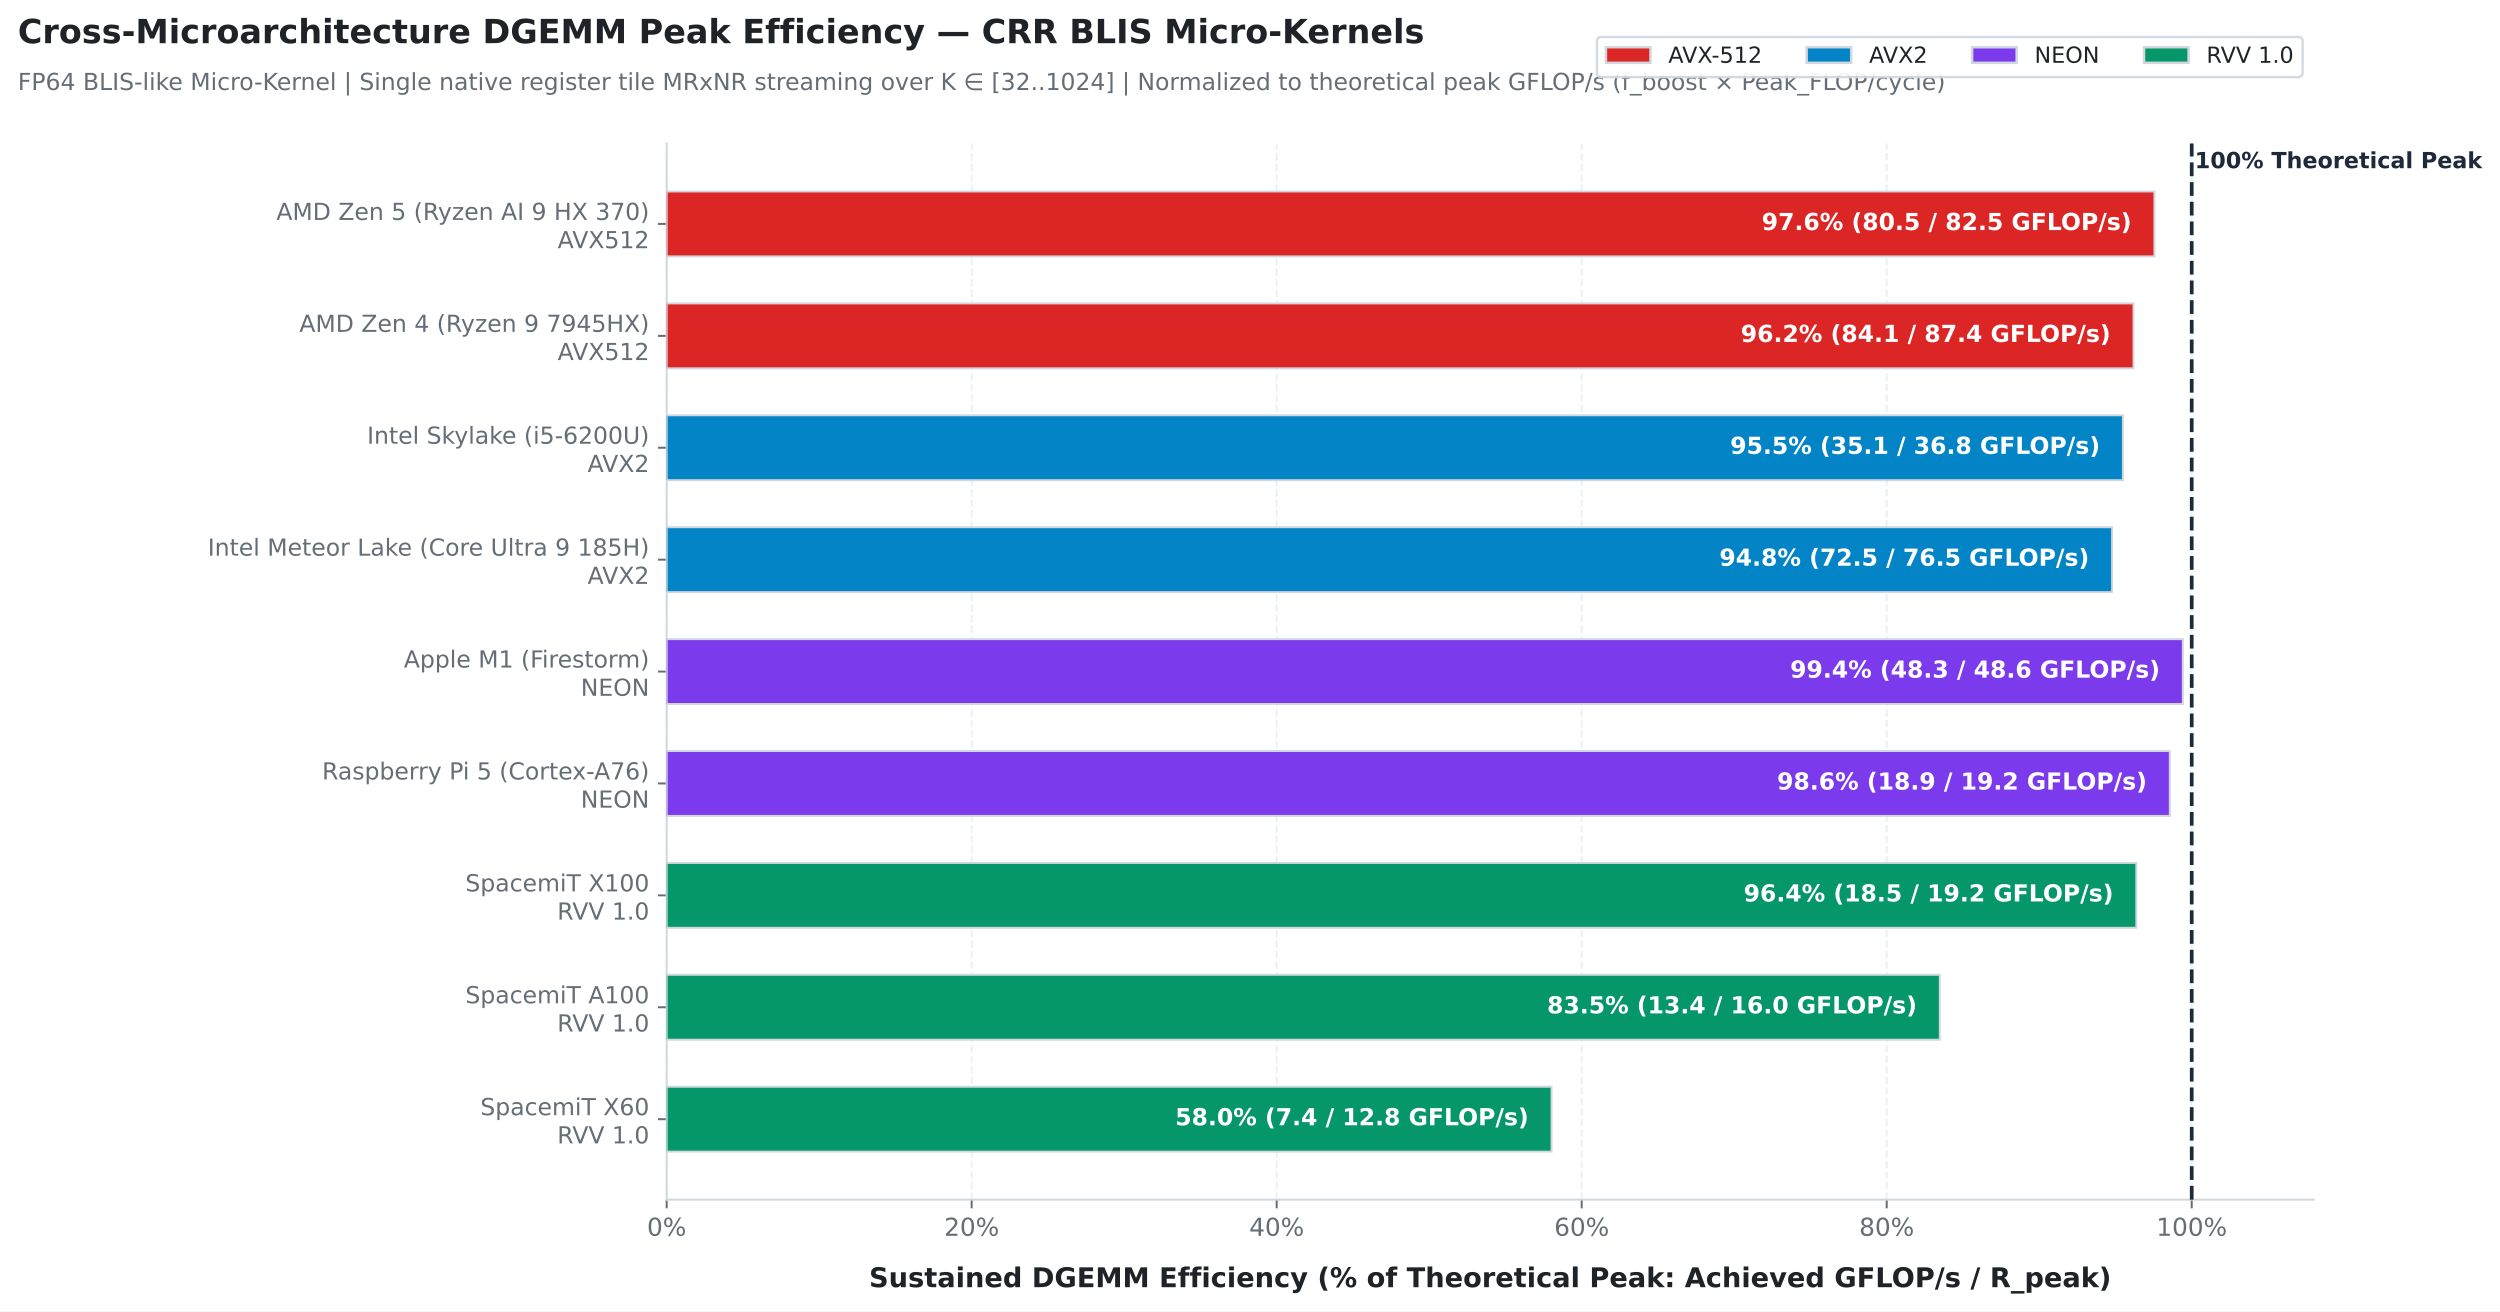
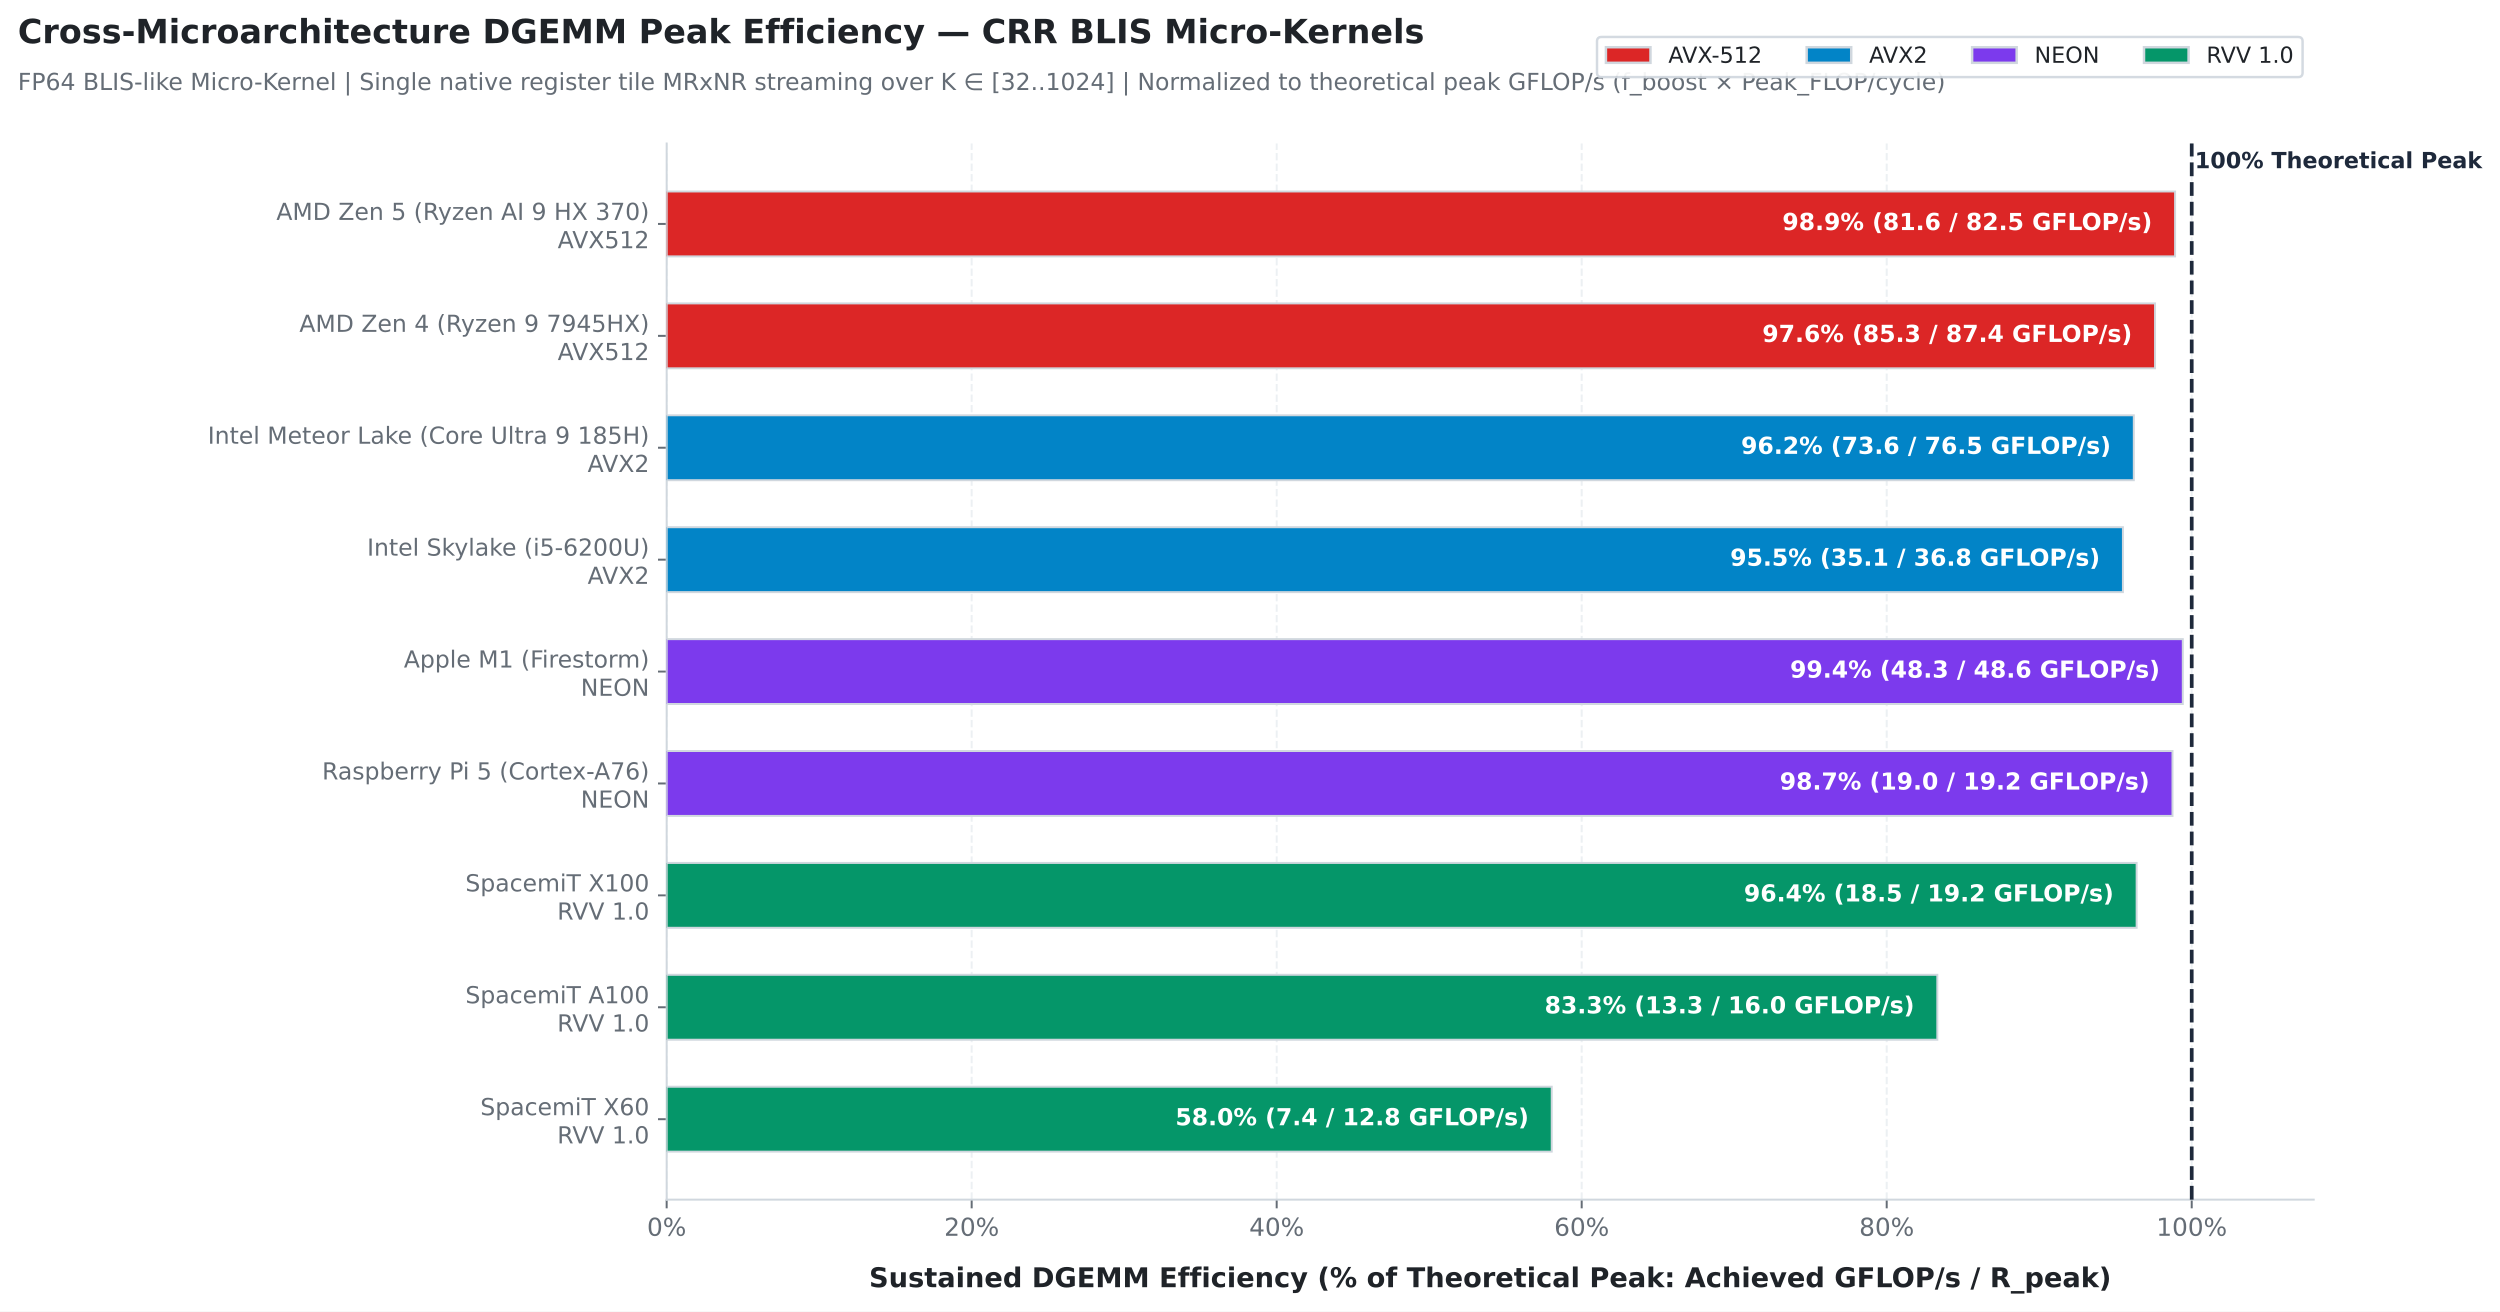
<svg xmlns="http://www.w3.org/2000/svg" xmlns:xlink="http://www.w3.org/1999/xlink" width="1009.801pt" height="529.759pt" viewBox="0 0 1009.801 529.759" version="1.1">
  <defs>
    <style type="text/css">*{stroke-linejoin: round; stroke-linecap: butt}</style>
  </defs>
  <g id="figure_1">
    <g id="patch_1">
      <path d="M 0 529.759  L 1009.801 529.759  L 1009.801 0  L 0 0  z " style="fill: #ffffff" />
    </g>
    <g id="axes_1">
      <g id="patch_2">
        <path d="M 269.28 484.558  L 934.56 484.558  L 934.56 57.958  L 269.28 57.958  z " style="fill: #ffffff" />
      </g>
      <g id="matplotlib.axis_1">
        <g id="xtick_1">
          <g id="line2d_1">
-             <path d="M 269.28 484.558  L 269.28 57.958  " clip-path="url(#pa9dc2aca7f)" style="fill: none; stroke-dasharray: 2.96,1.28; stroke-dashoffset: 0; stroke: #eaeef2; stroke-opacity: 0.9; stroke-width: 0.8" />
+             <path d="M 269.28 484.558  L 269.28 57.958  " clip-path="url(#p6b7e311e34)" style="fill: none; stroke-dasharray: 2.96,1.28; stroke-dashoffset: 0; stroke: #eaeef2; stroke-opacity: 0.9; stroke-width: 0.8" />
          </g>
          <g id="line2d_2">
            <defs>
-               <path id="m33e8a1d525" d="M 0 0  L 0 3.5  " style="stroke: #656d76; stroke-width: 0.8" />
+               <path id="mde49c084e6" d="M 0 0  L 0 3.5  " style="stroke: #656d76; stroke-width: 0.8" />
            </defs>
            <g>
-               <use xlink:href="#m33e8a1d525" x="269.28" y="484.558" style="fill: #656d76; stroke: #656d76; stroke-width: 0.8" />
+               <use xlink:href="#mde49c084e6" x="269.28" y="484.558" style="fill: #656d76; stroke: #656d76; stroke-width: 0.8" />
            </g>
          </g>
          <g id="text_1">
            <text style="font-size: 10px; font-family: 'DejaVu Sans', 'Liberation Sans', 'Helvetica', 'Arial', sans-serif; text-anchor: middle; fill: #656d76" x="269.28" y="499.156" transform="rotate(-0 269.28 499.1555)">0%</text>
          </g>
        </g>
        <g id="xtick_2">
          <g id="line2d_3">
-             <path d="M 392.48 484.558  L 392.48 57.958  " clip-path="url(#pa9dc2aca7f)" style="fill: none; stroke-dasharray: 2.96,1.28; stroke-dashoffset: 0; stroke: #eaeef2; stroke-opacity: 0.9; stroke-width: 0.8" />
+             <path d="M 392.48 484.558  L 392.48 57.958  " clip-path="url(#p6b7e311e34)" style="fill: none; stroke-dasharray: 2.96,1.28; stroke-dashoffset: 0; stroke: #eaeef2; stroke-opacity: 0.9; stroke-width: 0.8" />
          </g>
          <g id="line2d_4">
            <g>
-               <use xlink:href="#m33e8a1d525" x="392.48" y="484.558" style="fill: #656d76; stroke: #656d76; stroke-width: 0.8" />
+               <use xlink:href="#mde49c084e6" x="392.48" y="484.558" style="fill: #656d76; stroke: #656d76; stroke-width: 0.8" />
            </g>
          </g>
          <g id="text_2">
            <text style="font-size: 10px; font-family: 'DejaVu Sans', 'Liberation Sans', 'Helvetica', 'Arial', sans-serif; text-anchor: middle; fill: #656d76" x="392.48" y="499.156" transform="rotate(-0 392.48 499.1555)">20%</text>
          </g>
        </g>
        <g id="xtick_3">
          <g id="line2d_5">
-             <path d="M 515.68 484.558  L 515.68 57.958  " clip-path="url(#pa9dc2aca7f)" style="fill: none; stroke-dasharray: 2.96,1.28; stroke-dashoffset: 0; stroke: #eaeef2; stroke-opacity: 0.9; stroke-width: 0.8" />
+             <path d="M 515.68 484.558  L 515.68 57.958  " clip-path="url(#p6b7e311e34)" style="fill: none; stroke-dasharray: 2.96,1.28; stroke-dashoffset: 0; stroke: #eaeef2; stroke-opacity: 0.9; stroke-width: 0.8" />
          </g>
          <g id="line2d_6">
            <g>
-               <use xlink:href="#m33e8a1d525" x="515.68" y="484.558" style="fill: #656d76; stroke: #656d76; stroke-width: 0.8" />
+               <use xlink:href="#mde49c084e6" x="515.68" y="484.558" style="fill: #656d76; stroke: #656d76; stroke-width: 0.8" />
            </g>
          </g>
          <g id="text_3">
            <text style="font-size: 10px; font-family: 'DejaVu Sans', 'Liberation Sans', 'Helvetica', 'Arial', sans-serif; text-anchor: middle; fill: #656d76" x="515.68" y="499.156" transform="rotate(-0 515.68 499.1555)">40%</text>
          </g>
        </g>
        <g id="xtick_4">
          <g id="line2d_7">
-             <path d="M 638.88 484.558  L 638.88 57.958  " clip-path="url(#pa9dc2aca7f)" style="fill: none; stroke-dasharray: 2.96,1.28; stroke-dashoffset: 0; stroke: #eaeef2; stroke-opacity: 0.9; stroke-width: 0.8" />
+             <path d="M 638.88 484.558  L 638.88 57.958  " clip-path="url(#p6b7e311e34)" style="fill: none; stroke-dasharray: 2.96,1.28; stroke-dashoffset: 0; stroke: #eaeef2; stroke-opacity: 0.9; stroke-width: 0.8" />
          </g>
          <g id="line2d_8">
            <g>
-               <use xlink:href="#m33e8a1d525" x="638.88" y="484.558" style="fill: #656d76; stroke: #656d76; stroke-width: 0.8" />
+               <use xlink:href="#mde49c084e6" x="638.88" y="484.558" style="fill: #656d76; stroke: #656d76; stroke-width: 0.8" />
            </g>
          </g>
          <g id="text_4">
            <text style="font-size: 10px; font-family: 'DejaVu Sans', 'Liberation Sans', 'Helvetica', 'Arial', sans-serif; text-anchor: middle; fill: #656d76" x="638.88" y="499.156" transform="rotate(-0 638.88 499.1555)">60%</text>
          </g>
        </g>
        <g id="xtick_5">
          <g id="line2d_9">
-             <path d="M 762.08 484.558  L 762.08 57.958  " clip-path="url(#pa9dc2aca7f)" style="fill: none; stroke-dasharray: 2.96,1.28; stroke-dashoffset: 0; stroke: #eaeef2; stroke-opacity: 0.9; stroke-width: 0.8" />
+             <path d="M 762.08 484.558  L 762.08 57.958  " clip-path="url(#p6b7e311e34)" style="fill: none; stroke-dasharray: 2.96,1.28; stroke-dashoffset: 0; stroke: #eaeef2; stroke-opacity: 0.9; stroke-width: 0.8" />
          </g>
          <g id="line2d_10">
            <g>
-               <use xlink:href="#m33e8a1d525" x="762.08" y="484.558" style="fill: #656d76; stroke: #656d76; stroke-width: 0.8" />
+               <use xlink:href="#mde49c084e6" x="762.08" y="484.558" style="fill: #656d76; stroke: #656d76; stroke-width: 0.8" />
            </g>
          </g>
          <g id="text_5">
            <text style="font-size: 10px; font-family: 'DejaVu Sans', 'Liberation Sans', 'Helvetica', 'Arial', sans-serif; text-anchor: middle; fill: #656d76" x="762.08" y="499.156" transform="rotate(-0 762.08 499.1555)">80%</text>
          </g>
        </g>
        <g id="xtick_6">
          <g id="line2d_11">
-             <path d="M 885.28 484.558  L 885.28 57.958  " clip-path="url(#pa9dc2aca7f)" style="fill: none; stroke-dasharray: 2.96,1.28; stroke-dashoffset: 0; stroke: #eaeef2; stroke-opacity: 0.9; stroke-width: 0.8" />
+             <path d="M 885.28 484.558  L 885.28 57.958  " clip-path="url(#p6b7e311e34)" style="fill: none; stroke-dasharray: 2.96,1.28; stroke-dashoffset: 0; stroke: #eaeef2; stroke-opacity: 0.9; stroke-width: 0.8" />
          </g>
          <g id="line2d_12">
            <g>
-               <use xlink:href="#m33e8a1d525" x="885.28" y="484.558" style="fill: #656d76; stroke: #656d76; stroke-width: 0.8" />
+               <use xlink:href="#mde49c084e6" x="885.28" y="484.558" style="fill: #656d76; stroke: #656d76; stroke-width: 0.8" />
            </g>
          </g>
          <g id="text_6">
            <text style="font-size: 10px; font-family: 'DejaVu Sans', 'Liberation Sans', 'Helvetica', 'Arial', sans-serif; text-anchor: middle; fill: #656d76" x="885.28" y="499.156" transform="rotate(-0 885.28 499.1555)">100%</text>
          </g>
        </g>
        <g id="text_7">
          <text style="font-weight: 700; font-size: 11px; font-family: 'DejaVu Sans', 'Liberation Sans', 'Helvetica', 'Arial', sans-serif; text-anchor: middle; fill: #1f2328" x="601.92" y="519.916" transform="rotate(-0 601.92 519.9162)">Sustained DGEMM Efficiency (% of Theoretical Peak: Achieved GFLOP/s / R_peak)</text>
        </g>
      </g>
      <g id="matplotlib.axis_2">
        <g id="ytick_1">
          <g id="line2d_13">
            <defs>
-               <path id="m494e7bf793" d="M 0 0  L -3.5 0  " style="stroke: #656d76; stroke-width: 0.8" />
+               <path id="mfe1404ffb5" d="M 0 0  L -3.5 0  " style="stroke: #656d76; stroke-width: 0.8" />
            </defs>
            <g>
-               <use xlink:href="#m494e7bf793" x="269.28" y="452.059" style="fill: #656d76; stroke: #656d76; stroke-width: 0.8" />
+               <use xlink:href="#mfe1404ffb5" x="269.28" y="452.059" style="fill: #656d76; stroke: #656d76; stroke-width: 0.8" />
            </g>
          </g>
          <g id="text_8">
            <text style="font-size: 9.5px; font-family: 'DejaVu Sans', 'Liberation Sans', 'Helvetica', 'Arial', sans-serif; fill: #656d76" transform="translate(194.0166 450.4427)">SpacemiT X60</text>
            <text style="font-size: 9.5px; font-family: 'DejaVu Sans', 'Liberation Sans', 'Helvetica', 'Arial', sans-serif; fill: #656d76" transform="translate(225.0741 461.8446)">RVV 1.0</text>
          </g>
        </g>
        <g id="ytick_2">
          <g id="line2d_14">
            <g>
-               <use xlink:href="#m494e7bf793" x="269.28" y="406.859" style="fill: #656d76; stroke: #656d76; stroke-width: 0.8" />
+               <use xlink:href="#mfe1404ffb5" x="269.28" y="406.859" style="fill: #656d76; stroke: #656d76; stroke-width: 0.8" />
            </g>
          </g>
          <g id="text_9">
            <text style="font-size: 9.5px; font-family: 'DejaVu Sans', 'Liberation Sans', 'Helvetica', 'Arial', sans-serif; fill: #656d76" transform="translate(187.9811 405.2424)">SpacemiT A100</text>
            <text style="font-size: 9.5px; font-family: 'DejaVu Sans', 'Liberation Sans', 'Helvetica', 'Arial', sans-serif; fill: #656d76" transform="translate(225.0741 416.6443)">RVV 1.0</text>
          </g>
        </g>
        <g id="ytick_3">
          <g id="line2d_15">
            <g>
-               <use xlink:href="#m494e7bf793" x="269.28" y="361.658" style="fill: #656d76; stroke: #656d76; stroke-width: 0.8" />
+               <use xlink:href="#mfe1404ffb5" x="269.28" y="361.658" style="fill: #656d76; stroke: #656d76; stroke-width: 0.8" />
            </g>
          </g>
          <g id="text_10">
            <text style="font-size: 9.5px; font-family: 'DejaVu Sans', 'Liberation Sans', 'Helvetica', 'Arial', sans-serif; fill: #656d76" transform="translate(187.9722 360.0422)">SpacemiT X100</text>
            <text style="font-size: 9.5px; font-family: 'DejaVu Sans', 'Liberation Sans', 'Helvetica', 'Arial', sans-serif; fill: #656d76" transform="translate(225.0741 371.444)">RVV 1.0</text>
          </g>
        </g>
        <g id="ytick_4">
          <g id="line2d_16">
            <g>
-               <use xlink:href="#m494e7bf793" x="269.28" y="316.458" style="fill: #656d76; stroke: #656d76; stroke-width: 0.8" />
+               <use xlink:href="#mfe1404ffb5" x="269.28" y="316.458" style="fill: #656d76; stroke: #656d76; stroke-width: 0.8" />
            </g>
          </g>
          <g id="text_11">
            <text style="font-size: 9.5px; font-family: 'DejaVu Sans', 'Liberation Sans', 'Helvetica', 'Arial', sans-serif; fill: #656d76" transform="translate(130.086 314.8419)">Raspberry Pi 5 (Cortex-A76)</text>
            <text style="font-size: 9.5px; font-family: 'DejaVu Sans', 'Liberation Sans', 'Helvetica', 'Arial', sans-serif; fill: #656d76" transform="translate(234.5845 326.2438)">NEON</text>
          </g>
        </g>
        <g id="ytick_5">
          <g id="line2d_17">
            <g>
-               <use xlink:href="#m494e7bf793" x="269.28" y="271.258" style="fill: #656d76; stroke: #656d76; stroke-width: 0.8" />
+               <use xlink:href="#mfe1404ffb5" x="269.28" y="271.258" style="fill: #656d76; stroke: #656d76; stroke-width: 0.8" />
            </g>
          </g>
          <g id="text_12">
            <text style="font-size: 9.5px; font-family: 'DejaVu Sans', 'Liberation Sans', 'Helvetica', 'Arial', sans-serif; fill: #656d76" transform="translate(163.1104 269.6417)">Apple M1 (Firestorm)</text>
            <text style="font-size: 9.5px; font-family: 'DejaVu Sans', 'Liberation Sans', 'Helvetica', 'Arial', sans-serif; fill: #656d76" transform="translate(234.5845 281.0435)">NEON</text>
          </g>
        </g>
        <g id="ytick_6">
          <g id="line2d_18">
            <g>
-               <use xlink:href="#m494e7bf793" x="269.28" y="226.058" style="fill: #656d76; stroke: #656d76; stroke-width: 0.8" />
+               <use xlink:href="#mfe1404ffb5" x="269.28" y="226.058" style="fill: #656d76; stroke: #656d76; stroke-width: 0.8" />
            </g>
          </g>
          <g id="text_13">
-             <text style="font-size: 9.5px; font-family: 'DejaVu Sans', 'Liberation Sans', 'Helvetica', 'Arial', sans-serif; fill: #656d76" transform="translate(83.91305 224.4414)">Intel Meteor Lake (Core Ultra 9 185H)</text>
+             <text style="font-size: 9.5px; font-family: 'DejaVu Sans', 'Liberation Sans', 'Helvetica', 'Arial', sans-serif; fill: #656d76" transform="translate(148.2696 224.4414)">Intel Skylake (i5-6200U)</text>
            <text style="font-size: 9.5px; font-family: 'DejaVu Sans', 'Liberation Sans', 'Helvetica', 'Arial', sans-serif; fill: #656d76" transform="translate(237.338 235.8433)">AVX2</text>
          </g>
        </g>
        <g id="ytick_7">
          <g id="line2d_19">
            <g>
-               <use xlink:href="#m494e7bf793" x="269.28" y="180.857" style="fill: #656d76; stroke: #656d76; stroke-width: 0.8" />
+               <use xlink:href="#mfe1404ffb5" x="269.28" y="180.857" style="fill: #656d76; stroke: #656d76; stroke-width: 0.8" />
            </g>
          </g>
          <g id="text_14">
-             <text style="font-size: 9.5px; font-family: 'DejaVu Sans', 'Liberation Sans', 'Helvetica', 'Arial', sans-serif; fill: #656d76" transform="translate(148.2696 179.2412)">Intel Skylake (i5-6200U)</text>
+             <text style="font-size: 9.5px; font-family: 'DejaVu Sans', 'Liberation Sans', 'Helvetica', 'Arial', sans-serif; fill: #656d76" transform="translate(83.91305 179.2412)">Intel Meteor Lake (Core Ultra 9 185H)</text>
            <text style="font-size: 9.5px; font-family: 'DejaVu Sans', 'Liberation Sans', 'Helvetica', 'Arial', sans-serif; fill: #656d76" transform="translate(237.338 190.643)">AVX2</text>
          </g>
        </g>
        <g id="ytick_8">
          <g id="line2d_20">
            <g>
-               <use xlink:href="#m494e7bf793" x="269.28" y="135.657" style="fill: #656d76; stroke: #656d76; stroke-width: 0.8" />
+               <use xlink:href="#mfe1404ffb5" x="269.28" y="135.657" style="fill: #656d76; stroke: #656d76; stroke-width: 0.8" />
            </g>
          </g>
          <g id="text_15">
            <text style="font-size: 9.5px; font-family: 'DejaVu Sans', 'Liberation Sans', 'Helvetica', 'Arial', sans-serif; fill: #656d76" transform="translate(120.9126 134.0406)">AMD Zen 4 (Ryzen 9 7945HX)</text>
            <text style="font-size: 9.5px; font-family: 'DejaVu Sans', 'Liberation Sans', 'Helvetica', 'Arial', sans-serif; fill: #656d76" transform="translate(225.2493 145.4424)">AVX512</text>
          </g>
        </g>
        <g id="ytick_9">
          <g id="line2d_21">
            <g>
-               <use xlink:href="#m494e7bf793" x="269.28" y="90.457" style="fill: #656d76; stroke: #656d76; stroke-width: 0.8" />
+               <use xlink:href="#mfe1404ffb5" x="269.28" y="90.457" style="fill: #656d76; stroke: #656d76; stroke-width: 0.8" />
            </g>
          </g>
          <g id="text_16">
            <text style="font-size: 9.5px; font-family: 'DejaVu Sans', 'Liberation Sans', 'Helvetica', 'Arial', sans-serif; fill: #656d76" transform="translate(111.6174 88.8403)">AMD Zen 5 (Ryzen AI 9 HX 370)</text>
            <text style="font-size: 9.5px; font-family: 'DejaVu Sans', 'Liberation Sans', 'Helvetica', 'Arial', sans-serif; fill: #656d76" transform="translate(225.2493 100.2422)">AVX512</text>
          </g>
        </g>
      </g>
      <g id="patch_3">
        <path d="M 269.28 484.558  L 269.28 57.958  " style="fill: none; stroke: #d0d7de; stroke-width: 0.8; stroke-linejoin: miter; stroke-linecap: square" />
      </g>
      <g id="patch_4">
        <path d="M 269.28 484.558  L 934.56 484.558  " style="fill: none; stroke: #d0d7de; stroke-width: 0.8; stroke-linejoin: miter; stroke-linecap: square" />
      </g>
      <g id="patch_5">
-         <path d="M 269.28 465.167  L 626.709 465.167  L 626.709 438.951  L 269.28 438.951  z " clip-path="url(#pa9dc2aca7f)" style="fill: #059669; stroke: #d0d7de; stroke-width: 0.8; stroke-linejoin: miter" />
+         <path d="M 269.28 465.167  L 626.777 465.167  L 626.777 438.951  L 269.28 438.951  z " clip-path="url(#p6b7e311e34)" style="fill: #059669; stroke: #d0d7de; stroke-width: 0.8; stroke-linejoin: miter" />
      </g>
      <g id="patch_6">
-         <path d="M 269.28 419.967  L 783.528 419.967  L 783.528 393.751  L 269.28 393.751  z " clip-path="url(#pa9dc2aca7f)" style="fill: #059669; stroke: #d0d7de; stroke-width: 0.8; stroke-linejoin: miter" />
+         <path d="M 269.28 419.967  L 782.524 419.967  L 782.524 393.751  L 269.28 393.751  z " clip-path="url(#p6b7e311e34)" style="fill: #059669; stroke: #d0d7de; stroke-width: 0.8; stroke-linejoin: miter" />
      </g>
      <g id="patch_7">
-         <path d="M 269.28 374.766  L 862.915 374.766  L 862.915 348.55  L 269.28 348.55  z " clip-path="url(#pa9dc2aca7f)" style="fill: #059669; stroke: #d0d7de; stroke-width: 0.8; stroke-linejoin: miter" />
+         <path d="M 269.28 374.766  L 863.033 374.766  L 863.033 348.55  L 269.28 348.55  z " clip-path="url(#p6b7e311e34)" style="fill: #059669; stroke: #d0d7de; stroke-width: 0.8; stroke-linejoin: miter" />
      </g>
      <g id="patch_8">
-         <path d="M 269.28 329.566  L 876.435 329.566  L 876.435 303.35  L 269.28 303.35  z " clip-path="url(#pa9dc2aca7f)" style="fill: #7c3aed; stroke: #d0d7de; stroke-width: 0.8; stroke-linejoin: miter" />
+         <path d="M 269.28 329.566  L 877.513 329.566  L 877.513 303.35  L 269.28 303.35  z " clip-path="url(#p6b7e311e34)" style="fill: #7c3aed; stroke: #d0d7de; stroke-width: 0.8; stroke-linejoin: miter" />
      </g>
      <g id="patch_9">
-         <path d="M 269.28 284.366  L 881.7 284.366  L 881.7 258.15  L 269.28 258.15  z " clip-path="url(#pa9dc2aca7f)" style="fill: #7c3aed; stroke: #d0d7de; stroke-width: 0.8; stroke-linejoin: miter" />
+         <path d="M 269.28 284.366  L 881.677 284.366  L 881.677 258.15  L 269.28 258.15  z " clip-path="url(#p6b7e311e34)" style="fill: #7c3aed; stroke: #d0d7de; stroke-width: 0.8; stroke-linejoin: miter" />
      </g>
      <g id="patch_10">
-         <path d="M 269.28 239.166  L 853.117 239.166  L 853.117 212.95  L 269.28 212.95  z " clip-path="url(#pa9dc2aca7f)" style="fill: #0284c7; stroke: #d0d7de; stroke-width: 0.8; stroke-linejoin: miter" />
+         <path d="M 269.28 239.166  L 857.493 239.166  L 857.493 212.95  L 269.28 212.95  z " clip-path="url(#p6b7e311e34)" style="fill: #0284c7; stroke: #d0d7de; stroke-width: 0.8; stroke-linejoin: miter" />
      </g>
      <g id="patch_11">
-         <path d="M 269.28 193.965  L 857.493 193.965  L 857.493 167.749  L 269.28 167.749  z " clip-path="url(#pa9dc2aca7f)" style="fill: #0284c7; stroke: #d0d7de; stroke-width: 0.8; stroke-linejoin: miter" />
+         <path d="M 269.28 193.965  L 861.892 193.965  L 861.892 167.749  L 269.28 167.749  z " clip-path="url(#p6b7e311e34)" style="fill: #0284c7; stroke: #d0d7de; stroke-width: 0.8; stroke-linejoin: miter" />
      </g>
      <g id="patch_12">
-         <path d="M 269.28 148.765  L 861.767 148.765  L 861.767 122.549  L 269.28 122.549  z " clip-path="url(#pa9dc2aca7f)" style="fill: #dc2626; stroke: #d0d7de; stroke-width: 0.8; stroke-linejoin: miter" />
+         <path d="M 269.28 148.765  L 870.461 148.765  L 870.461 122.549  L 269.28 122.549  z " clip-path="url(#p6b7e311e34)" style="fill: #dc2626; stroke: #d0d7de; stroke-width: 0.8; stroke-linejoin: miter" />
      </g>
      <g id="patch_13">
-         <path d="M 269.28 103.565  L 870.217 103.565  L 870.217 77.349  L 269.28 77.349  z " clip-path="url(#pa9dc2aca7f)" style="fill: #dc2626; stroke: #d0d7de; stroke-width: 0.8; stroke-linejoin: miter" />
+         <path d="M 269.28 103.565  L 878.562 103.565  L 878.562 77.349  L 269.28 77.349  z " clip-path="url(#p6b7e311e34)" style="fill: #dc2626; stroke: #d0d7de; stroke-width: 0.8; stroke-linejoin: miter" />
      </g>
      <g id="line2d_22">
-         <path d="M 885.28 484.558  L 885.28 57.958  " clip-path="url(#pa9dc2aca7f)" style="fill: none; stroke-dasharray: 5.55,2.4; stroke-dashoffset: 0; stroke: #1e293b; stroke-width: 1.5" />
+         <path d="M 885.28 484.558  L 885.28 57.958  " clip-path="url(#p6b7e311e34)" style="fill: none; stroke-dasharray: 5.55,2.4; stroke-dashoffset: 0; stroke: #1e293b; stroke-width: 1.5" />
      </g>
      <g id="text_17">
        <text style="font-weight: 700; font-size: 9px; font-family: 'DejaVu Sans', 'Liberation Sans', 'Helvetica', 'Arial', sans-serif; text-anchor: start; fill: #1e293b" x="886.512" y="67.935" transform="rotate(-0 886.512 67.93498)">100% Theoretical Peak</text>
      </g>
      <g id="text_18">
-         <text style="font-weight: 700; font-size: 9.5px; font-family: 'DejaVu Sans', 'Liberation Sans', 'Helvetica', 'Arial', sans-serif; text-anchor: end; fill: #ffffff" x="617.469" y="454.527" transform="rotate(-0 617.4692 454.5267)">58.0% (7.4 / 12.8 GFLOP/s)</text>
+         <text style="font-weight: 700; font-size: 9.5px; font-family: 'DejaVu Sans', 'Liberation Sans', 'Helvetica', 'Arial', sans-serif; text-anchor: end; fill: #ffffff" x="617.537" y="454.527" transform="rotate(-0 617.5366 454.5267)">58.0% (7.4 / 12.8 GFLOP/s)</text>
      </g>
      <g id="text_19">
-         <text style="font-weight: 700; font-size: 9.5px; font-family: 'DejaVu Sans', 'Liberation Sans', 'Helvetica', 'Arial', sans-serif; text-anchor: end; fill: #ffffff" x="774.288" y="409.326" transform="rotate(-0 774.2884 409.3264)">83.5% (13.4 / 16.0 GFLOP/s)</text>
+         <text style="font-weight: 700; font-size: 9.5px; font-family: 'DejaVu Sans', 'Liberation Sans', 'Helvetica', 'Arial', sans-serif; text-anchor: end; fill: #ffffff" x="773.284" y="409.326" transform="rotate(-0 773.2835 409.3264)">83.3% (13.3 / 16.0 GFLOP/s)</text>
      </g>
      <g id="text_20">
-         <text style="font-weight: 700; font-size: 9.5px; font-family: 'DejaVu Sans', 'Liberation Sans', 'Helvetica', 'Arial', sans-serif; text-anchor: end; fill: #ffffff" x="853.675" y="364.126" transform="rotate(-0 853.6747 364.1262)">96.4% (18.5 / 19.2 GFLOP/s)</text>
+         <text style="font-weight: 700; font-size: 9.5px; font-family: 'DejaVu Sans', 'Liberation Sans', 'Helvetica', 'Arial', sans-serif; text-anchor: end; fill: #ffffff" x="853.793" y="364.126" transform="rotate(-0 853.7934 364.1262)">96.4% (18.5 / 19.2 GFLOP/s)</text>
      </g>
      <g id="text_21">
-         <text style="font-weight: 700; font-size: 9.5px; font-family: 'DejaVu Sans', 'Liberation Sans', 'Helvetica', 'Arial', sans-serif; text-anchor: end; fill: #ffffff" x="867.195" y="318.926" transform="rotate(-0 867.1946 318.9259)">98.6% (18.9 / 19.2 GFLOP/s)</text>
+         <text style="font-weight: 700; font-size: 9.5px; font-family: 'DejaVu Sans', 'Liberation Sans', 'Helvetica', 'Arial', sans-serif; text-anchor: end; fill: #ffffff" x="868.273" y="318.926" transform="rotate(-0 868.2726 318.9259)">98.7% (19.0 / 19.2 GFLOP/s)</text>
      </g>
      <g id="text_22">
-         <text style="font-weight: 700; font-size: 9.5px; font-family: 'DejaVu Sans', 'Liberation Sans', 'Helvetica', 'Arial', sans-serif; text-anchor: end; fill: #ffffff" x="872.46" y="273.726" transform="rotate(-0 872.4601 273.7257)">99.4% (48.3 / 48.6 GFLOP/s)</text>
+         <text style="font-weight: 700; font-size: 9.5px; font-family: 'DejaVu Sans', 'Liberation Sans', 'Helvetica', 'Arial', sans-serif; text-anchor: end; fill: #ffffff" x="872.437" y="273.726" transform="rotate(-0 872.4373 273.7257)">99.4% (48.3 / 48.6 GFLOP/s)</text>
      </g>
      <g id="text_23">
-         <text style="font-weight: 700; font-size: 9.5px; font-family: 'DejaVu Sans', 'Liberation Sans', 'Helvetica', 'Arial', sans-serif; text-anchor: end; fill: #ffffff" x="843.877" y="228.525" transform="rotate(-0 843.8772 228.5254)">94.8% (72.5 / 76.5 GFLOP/s)</text>
+         <text style="font-weight: 700; font-size: 9.5px; font-family: 'DejaVu Sans', 'Liberation Sans', 'Helvetica', 'Arial', sans-serif; text-anchor: end; fill: #ffffff" x="848.253" y="228.525" transform="rotate(-0 848.253 228.5254)">95.5% (35.1 / 36.8 GFLOP/s)</text>
      </g>
      <g id="text_24">
-         <text style="font-weight: 700; font-size: 9.5px; font-family: 'DejaVu Sans', 'Liberation Sans', 'Helvetica', 'Arial', sans-serif; text-anchor: end; fill: #ffffff" x="848.253" y="183.325" transform="rotate(-0 848.253 183.3252)">95.5% (35.1 / 36.8 GFLOP/s)</text>
+         <text style="font-weight: 700; font-size: 9.5px; font-family: 'DejaVu Sans', 'Liberation Sans', 'Helvetica', 'Arial', sans-serif; text-anchor: end; fill: #ffffff" x="852.652" y="183.325" transform="rotate(-0 852.6517 183.3252)">96.2% (73.6 / 76.5 GFLOP/s)</text>
      </g>
      <g id="text_25">
-         <text style="font-weight: 700; font-size: 9.5px; font-family: 'DejaVu Sans', 'Liberation Sans', 'Helvetica', 'Arial', sans-serif; text-anchor: end; fill: #ffffff" x="852.527" y="138.125" transform="rotate(-0 852.527 138.1249)">96.2% (84.1 / 87.4 GFLOP/s)</text>
+         <text style="font-weight: 700; font-size: 9.5px; font-family: 'DejaVu Sans', 'Liberation Sans', 'Helvetica', 'Arial', sans-serif; text-anchor: end; fill: #ffffff" x="861.221" y="138.125" transform="rotate(-0 861.2207 138.1249)">97.6% (85.3 / 87.4 GFLOP/s)</text>
      </g>
      <g id="text_26">
-         <text style="font-weight: 700; font-size: 9.5px; font-family: 'DejaVu Sans', 'Liberation Sans', 'Helvetica', 'Arial', sans-serif; text-anchor: end; fill: #ffffff" x="860.977" y="92.925" transform="rotate(-0 860.9766 92.92465)">97.6% (80.5 / 82.5 GFLOP/s)</text>
+         <text style="font-weight: 700; font-size: 9.5px; font-family: 'DejaVu Sans', 'Liberation Sans', 'Helvetica', 'Arial', sans-serif; text-anchor: end; fill: #ffffff" x="869.322" y="92.925" transform="rotate(-0 869.3223 92.92465)">98.9% (81.6 / 82.5 GFLOP/s)</text>
      </g>
    </g>
    <g id="text_27">
      <text style="font-weight: 700; font-size: 13.5px; font-family: 'DejaVu Sans', 'Liberation Sans', 'Helvetica', 'Arial', sans-serif; text-anchor: start; fill: #1f2328" x="7.2" y="17.458" transform="rotate(-0 7.2 17.45789)">Cross-Microarchitecture DGEMM Peak Efficiency — CRR BLIS Micro-Kernels</text>
    </g>
    <g id="text_28">
      <text style="font-size: 9.5px; font-family: 'DejaVu Sans', 'Liberation Sans', 'Helvetica', 'Arial', sans-serif; text-anchor: start; fill: #656d76" x="7.2" y="36.358" transform="rotate(-0 7.2 36.35789)">FP64 BLIS-like Micro-Kernel | Single native register tile MRxNR streaming over K ∈ [32..1024] | Normalized to theoretical peak GFLOP/s (f_boost × Peak_FLOP/cycle)</text>
    </g>
    <g id="legend_1">
      <g id="patch_14">
        <path d="M 646.865 31.139  L 928.26 31.139  Q 930.06 31.139 930.06 29.339  L 930.06 16.738  Q 930.06 14.938 928.26 14.938  L 646.865 14.938  Q 645.065 14.938 645.065 16.738  L 645.065 29.339  Q 645.065 31.139 646.865 31.139  z " style="fill: #ffffff; opacity: 0.92; stroke: #d0d7de; stroke-linejoin: miter" />
      </g>
      <g id="patch_15">
        <path d="M 648.665 25.376  L 666.665 25.376  L 666.665 19.076  L 648.665 19.076  z " style="fill: #dc2626; stroke: #d0d7de; stroke-linejoin: miter" />
      </g>
      <g id="text_29">
        <text style="font-size: 9px; font-family: 'DejaVu Sans', 'Liberation Sans', 'Helvetica', 'Arial', sans-serif; text-anchor: start; fill: #1f2328" x="673.865" y="25.376" transform="rotate(-0 673.8652 25.37648)">AVX-512</text>
      </g>
      <g id="patch_16">
        <path d="M 729.745 25.376  L 747.745 25.376  L 747.745 19.076  L 729.745 19.076  z " style="fill: #0284c7; stroke: #d0d7de; stroke-linejoin: miter" />
      </g>
      <g id="text_30">
        <text style="font-size: 9px; font-family: 'DejaVu Sans', 'Liberation Sans', 'Helvetica', 'Arial', sans-serif; text-anchor: start; fill: #1f2328" x="754.945" y="25.376" transform="rotate(-0 754.9453 25.37648)">AVX2</text>
      </g>
      <g id="patch_17">
        <path d="M 796.575 25.376  L 814.575 25.376  L 814.575 19.076  L 796.575 19.076  z " style="fill: #7c3aed; stroke: #d0d7de; stroke-linejoin: miter" />
      </g>
      <g id="text_31">
        <text style="font-size: 9px; font-family: 'DejaVu Sans', 'Liberation Sans', 'Helvetica', 'Arial', sans-serif; text-anchor: start; fill: #1f2328" x="821.775" y="25.376" transform="rotate(-0 821.7745 25.37648)">NEON</text>
      </g>
      <g id="patch_18">
        <path d="M 866.012 25.376  L 884.012 25.376  L 884.012 19.076  L 866.012 19.076  z " style="fill: #059669; stroke: #d0d7de; stroke-linejoin: miter" />
      </g>
      <g id="text_32">
        <text style="font-size: 9px; font-family: 'DejaVu Sans', 'Liberation Sans', 'Helvetica', 'Arial', sans-serif; text-anchor: start; fill: #1f2328" x="891.212" y="25.376" transform="rotate(-0 891.2123 25.37648)">RVV 1.0</text>
      </g>
    </g>
  </g>
  <defs>
-     <clipPath id="pa9dc2aca7f">
+     <clipPath id="p6b7e311e34">
      <rect x="269.28" y="57.958" width="665.28" height="426.6" />
    </clipPath>
  </defs>
</svg>
